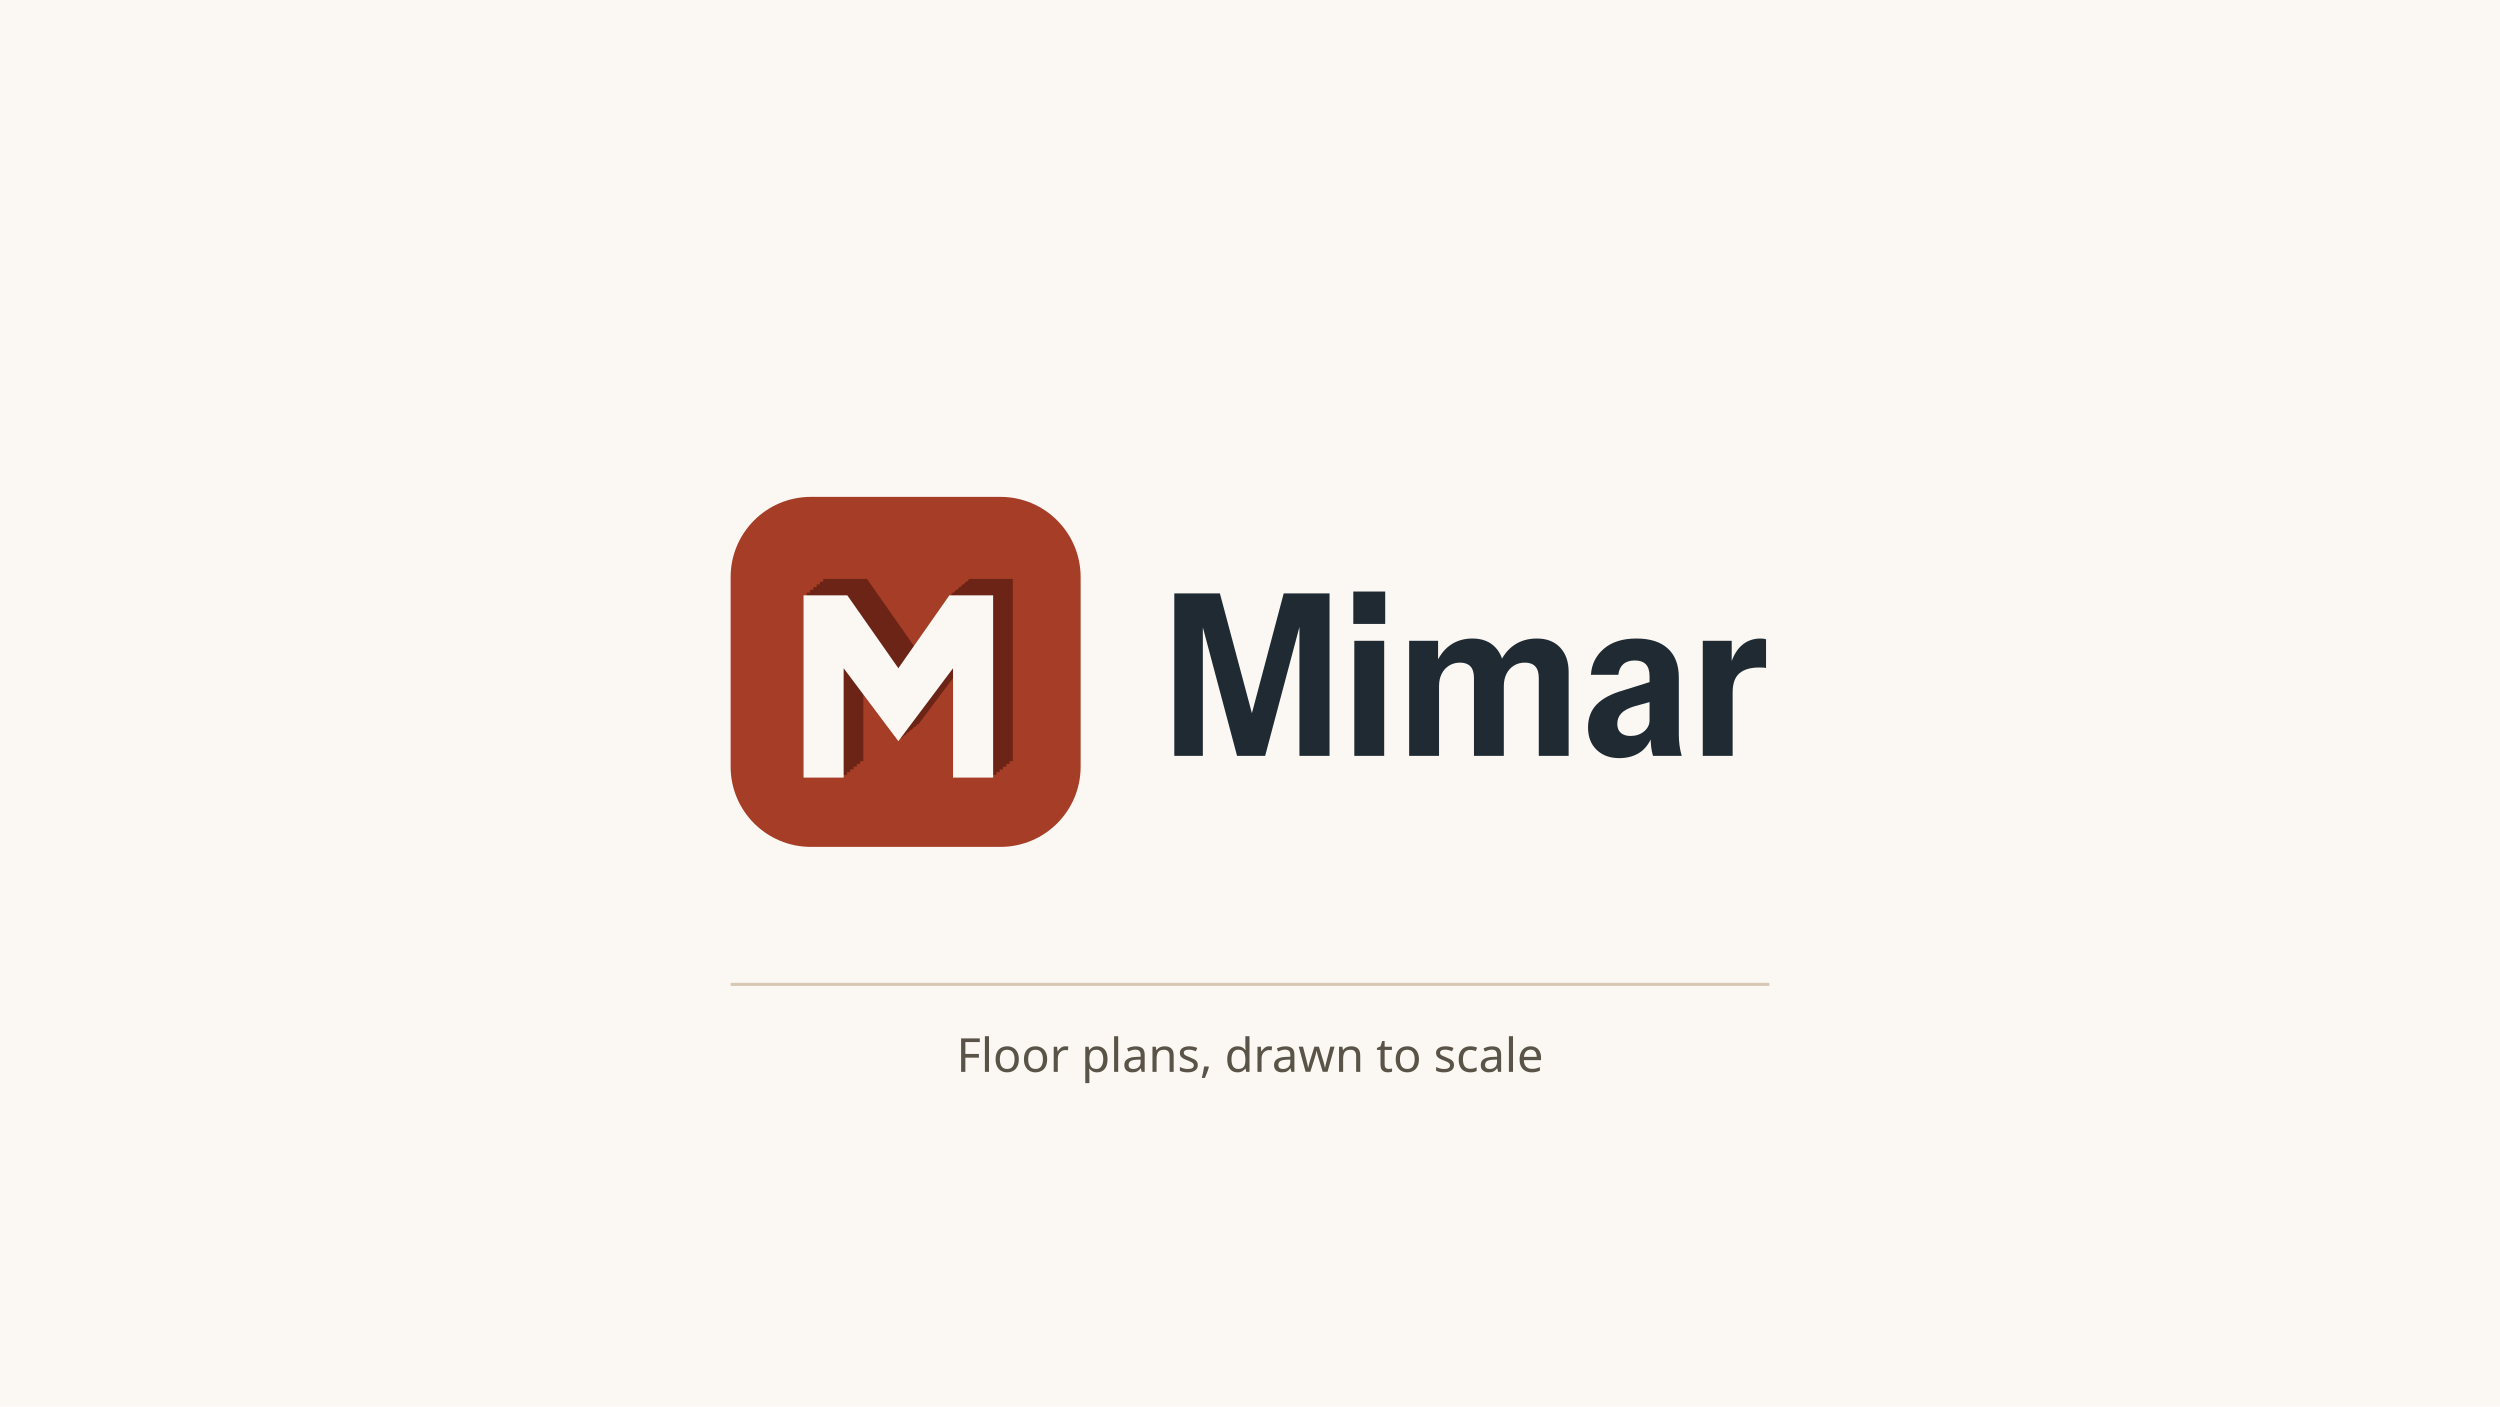
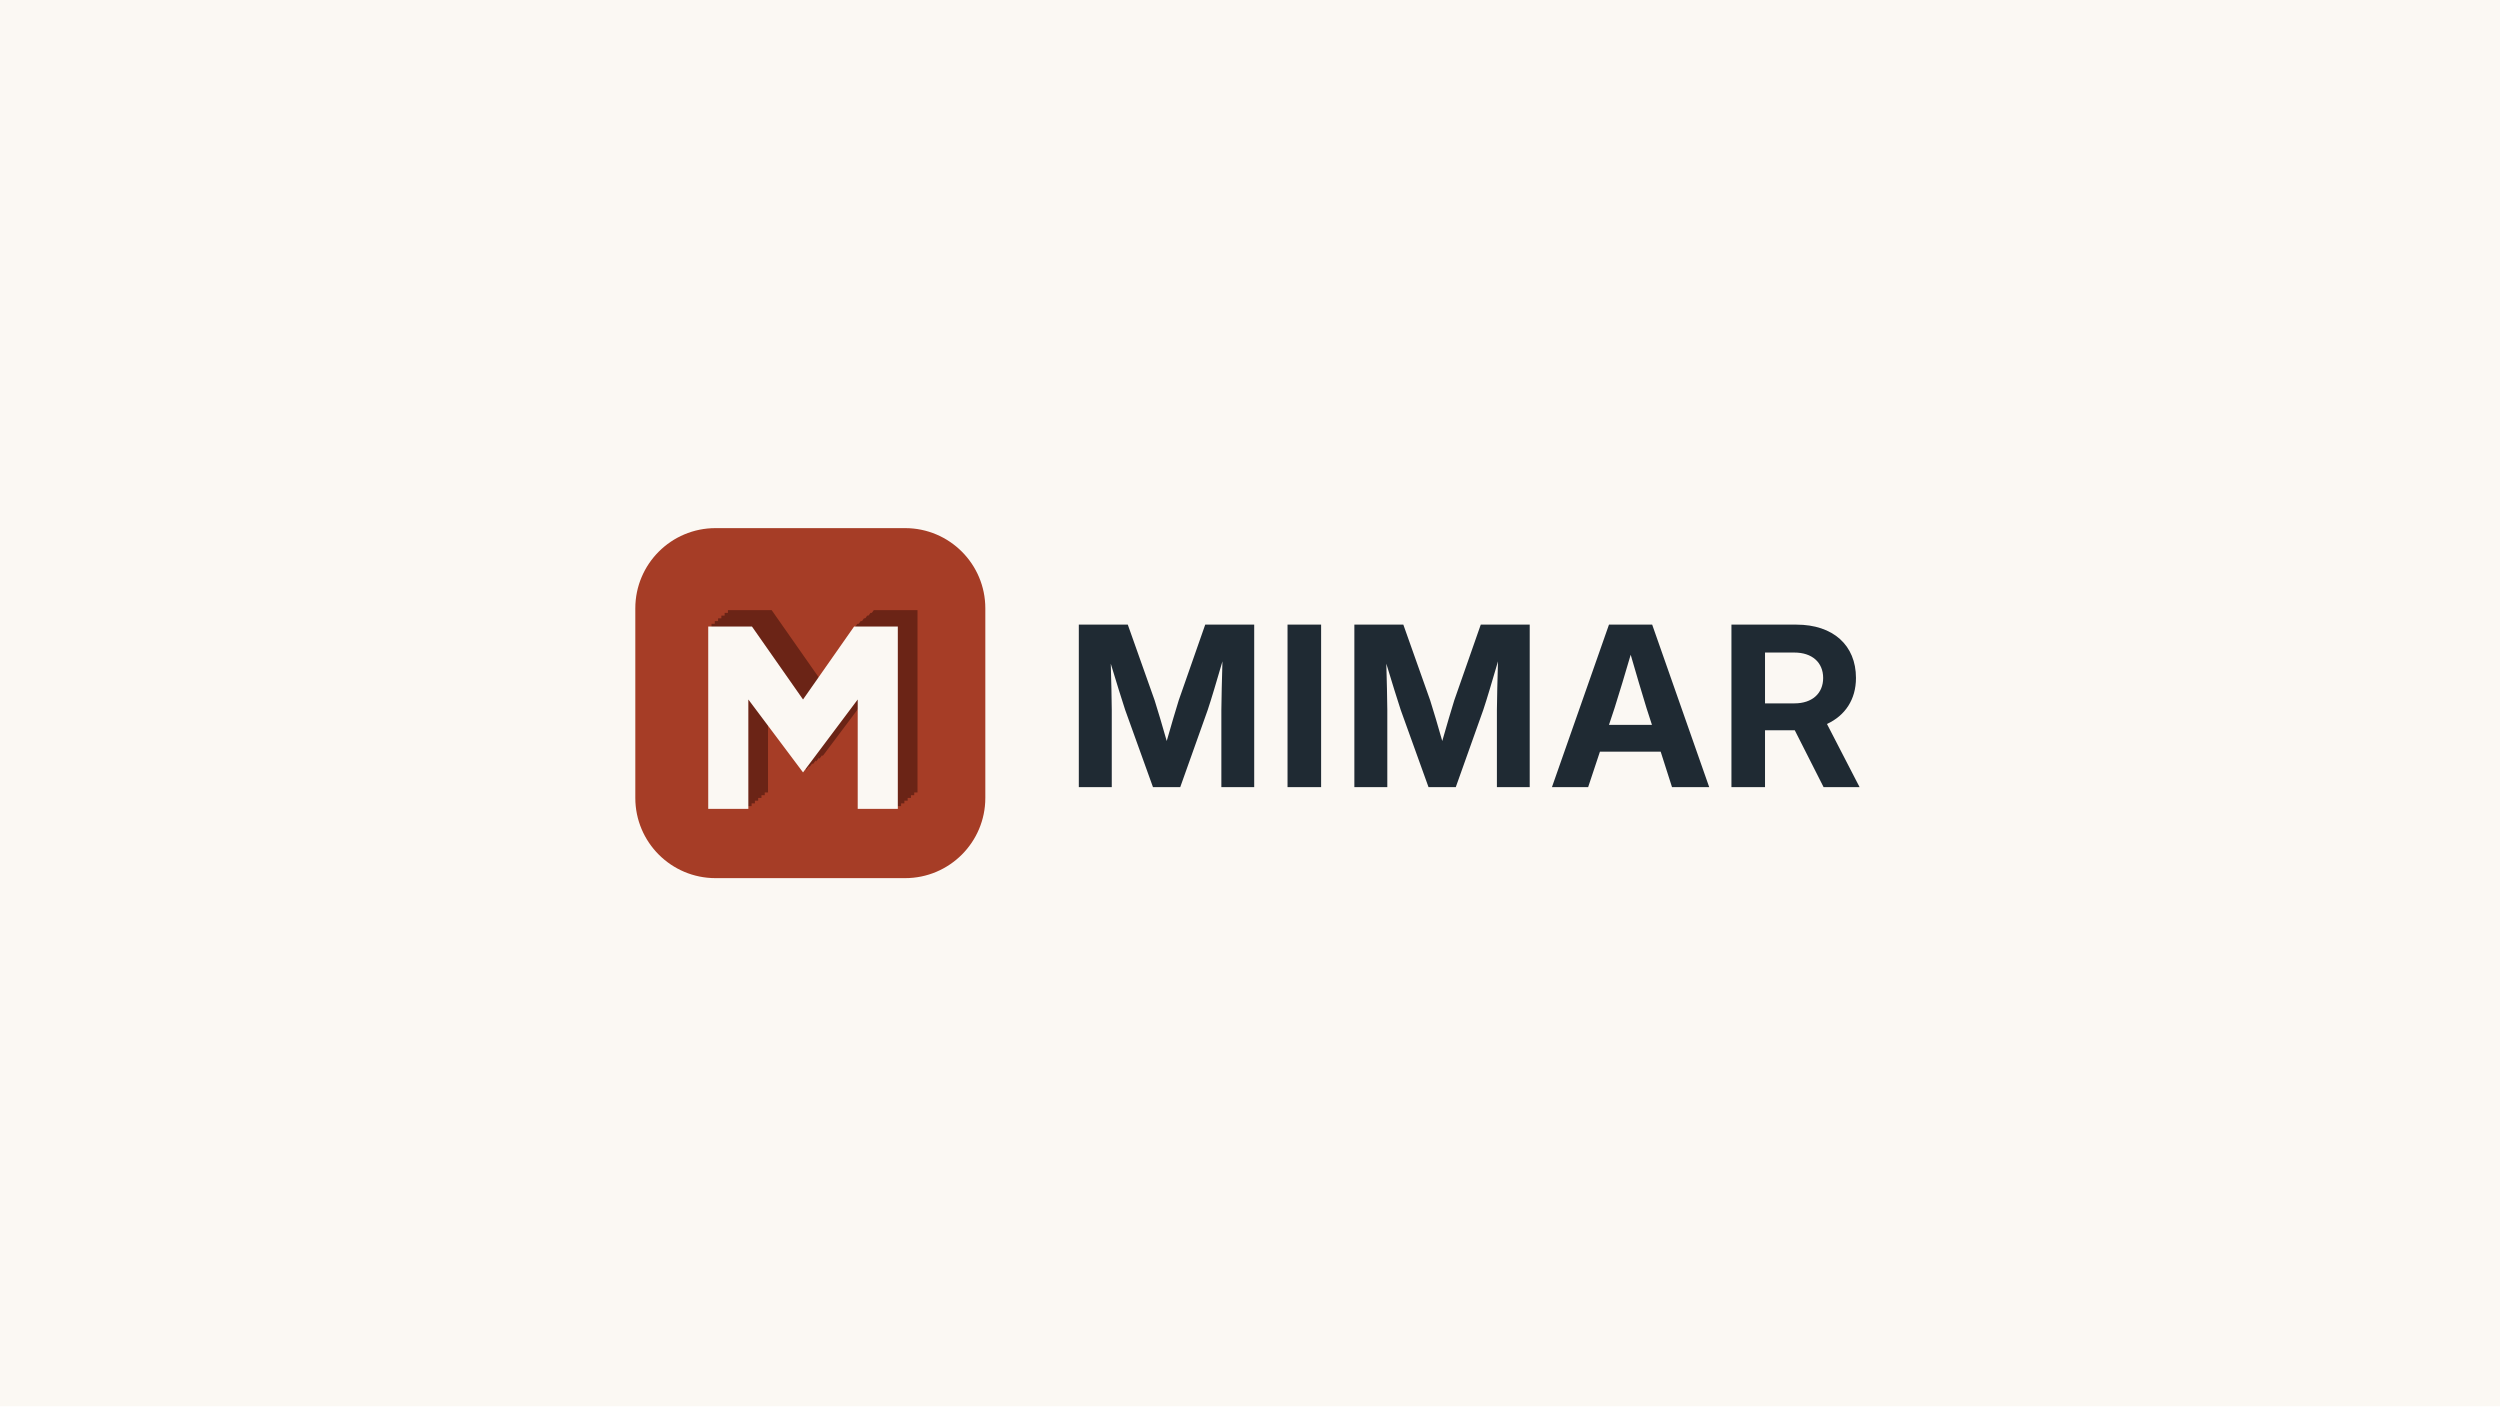
<svg xmlns="http://www.w3.org/2000/svg" width="800" height="450" viewBox="0 0 800 450">
  <rect width="800" height="450" fill="#FBF8F3" />
-   <g transform="translate(233.8 159.0) scale(1.1667)">
+   <g transform="translate(203.3 169.0) scale(1.1667)">
    <rect width="96" height="96" rx="22" fill="#A63D26" />
    <g>
      <path d="M20 77V27H32L46 47L60 27H72V77H61V47L46 67L31 47V77Z" transform="translate(5.40 -4.50)" fill="#6B2416" />
      <path d="M20 77V27H32L46 47L60 27H72V77H61V47L46 67L31 47V77Z" transform="translate(4.50 -3.75)" fill="#6B2416" />
      <path d="M20 77V27H32L46 47L60 27H72V77H61V47L46 67L31 47V77Z" transform="translate(3.60 -3.00)" fill="#6B2416" />
      <path d="M20 77V27H32L46 47L60 27H72V77H61V47L46 67L31 47V77Z" transform="translate(2.70 -2.25)" fill="#6B2416" />
      <path d="M20 77V27H32L46 47L60 27H72V77H61V47L46 67L31 47V77Z" transform="translate(1.80 -1.50)" fill="#6B2416" />
      <path d="M20 77V27H32L46 47L60 27H72V77H61V47L46 67L31 47V77Z" transform="translate(0.90 -0.75)" fill="#6B2416" />
      <path d="M20 77V27H32L46 47L60 27H72V77H61V47L46 67L31 47V77Z" fill="#FBF8F3" />
    </g>
  </g>
-   <path transform="translate(371.825 241.88) scale(0.07222)" fill="#1F2A33" d="M54.7 0V-720H256.7L439.7 -35H357.7L539.5 -720H742.6V0H609.2V-649.5L629.9 -649L457.2 0H332.8L160.8 -646L181.2 -646.5V0Z M852.3 0V-510H984.7V0ZM847.8 -584.6V-728.3H989.2V-584.6Z M1095.3 0V-510H1223.5V-402H1227.7V0ZM1382.5 0V-345.1Q1382.5 -380.2 1366.7 -396.7Q1350.8 -413.2 1320.8 -413.2Q1293.7 -413.2 1272.6 -400.1Q1251.4 -387.1 1239.5 -363.7Q1227.7 -340.3 1227.7 -308.8L1212.9 -404.8Q1235.5 -460.8 1277.1 -490.4Q1318.7 -520 1376 -520Q1440.3 -520 1477.6 -480.5Q1514.8 -441.1 1514.8 -376.1V0ZM1669.7 0V-345.1Q1669.7 -380.2 1653.8 -396.7Q1638 -413.2 1607.9 -413.2Q1580.9 -413.2 1559.7 -400.2Q1538.6 -387.2 1526.7 -363.8Q1514.8 -340.5 1514.8 -308.8L1494.5 -405.2Q1517.4 -461.2 1560.1 -490.6Q1602.7 -520 1661.3 -520Q1726.9 -520 1764.5 -479.9Q1802 -439.8 1802 -371.9V0Z M2175.8 0Q2169.7 -19.6 2167.3 -42.6Q2164.9 -65.6 2164.9 -94.2H2160.5V-353Q2160.5 -388.3 2144.3 -405.5Q2128 -422.7 2095.2 -422.7Q2062.4 -422.7 2044 -406.3Q2025.5 -389.9 2022.2 -359.1H1900.7Q1905.3 -429.5 1958.2 -474.8Q2011.1 -520 2102.2 -520Q2193.6 -520 2241.9 -475.3Q2290.2 -430.6 2290.2 -347.5V-94.2Q2290.2 -71.4 2293.1 -48.1Q2296 -24.7 2303 0ZM2025.9 10Q1964.2 10 1926 -26.7Q1887.9 -63.4 1887.9 -125.9Q1887.9 -188.4 1926.5 -228.1Q1965.1 -267.7 2043.8 -290.2L2187.3 -335.2V-245.7L2090.1 -218.7Q2052.5 -206.8 2035 -188.2Q2017.6 -169.5 2017.6 -141.6Q2017.6 -115.5 2033.3 -101.8Q2049.1 -88.2 2076 -88.2Q2111.8 -88.2 2136.2 -108.4Q2160.5 -128.6 2160.5 -157.7L2172.2 -88.9Q2153.9 -39.1 2116.5 -14.5Q2079.1 10 2025.9 10Z M2396.3 0V-510H2524.5V-387.8H2528.7V0ZM2528.7 -281.3 2514.2 -385.7Q2530.8 -454.4 2566.1 -487.2Q2601.3 -520 2652.2 -520Q2667.7 -520 2676.7 -516.5V-389.1Q2672.7 -390.6 2665.3 -391.1Q2657.8 -391.6 2646.7 -391.6Q2588.9 -391.6 2558.8 -365.9Q2528.7 -340.3 2528.7 -281.3Z" />
-   <path d="M233.8 315.0H566.2" stroke="#D6C8B4" stroke-width="1" />
-   <text x="400" y="343.0" text-anchor="middle" font-family="Segoe UI, system-ui, sans-serif" font-size="15" fill="#5A5347">Floor plans, drawn to scale</text>
+   <path transform="translate(341.35 251.88) scale(0.07222)" fill="#1F2A33" d="M53.6 0H199.6V-342.1C199.6 -390 197.2 -470.7 195.2 -547C219.9 -466.3 244 -386.6 259 -342.1L382.2 0H503L624.8 -342.1C640.3 -388 665.4 -473.1 690 -557.2C688.1 -477.9 685.2 -392.4 685.2 -342.1V0H830.7V-720H613.7L496.3 -384.6C483.2 -342.1 460.5 -266.3 443.1 -204.4C425.7 -266.3 403 -342.1 389.5 -384.6L270.6 -720H53.6ZM1127.2 -720H978.4V0H1127.2ZM1274.5 0H1420.5V-342.1C1420.5 -390 1418 -470.7 1416.1 -547C1440.8 -466.3 1464.9 -386.6 1479.9 -342.1L1603.1 0H1723.9L1845.7 -342.1C1861.2 -388 1886.3 -473.1 1910.9 -557.2C1909 -477.9 1906.1 -392.4 1906.1 -342.1V0H2051.5V-720H1834.6L1717.2 -384.6C1704.1 -342.1 1681.4 -266.3 1664 -204.4C1646.6 -266.3 1623.9 -342.1 1610.4 -384.6L1491.5 -720H1274.5ZM2150 0H2310.4L2362.6 -157H2631.8L2682 0H2846.8L2594.1 -720H2402.7ZM2402.7 -275.9 2427.4 -350.3C2450.6 -423.8 2472.8 -497.2 2498.9 -586.6C2524.5 -497.2 2546.7 -423.8 2569 -350.3L2593.1 -275.9ZM2945.3 0H3094.1V-251.8H3224.6C3225.1 -251.8 3225.6 -251.8 3226 -251.8L3353.6 0H3513.1L3368.6 -279.8C3449.3 -317 3497.1 -388.5 3497.1 -483.7C3497.1 -628.7 3395.7 -720 3233.3 -720H2945.3ZM3094.1 -371.1V-596.3H3224.1C3302.9 -596.3 3351.7 -552.3 3351.7 -483.7C3351.7 -415.1 3302.9 -371.1 3224.6 -371.1Z" />
</svg>
